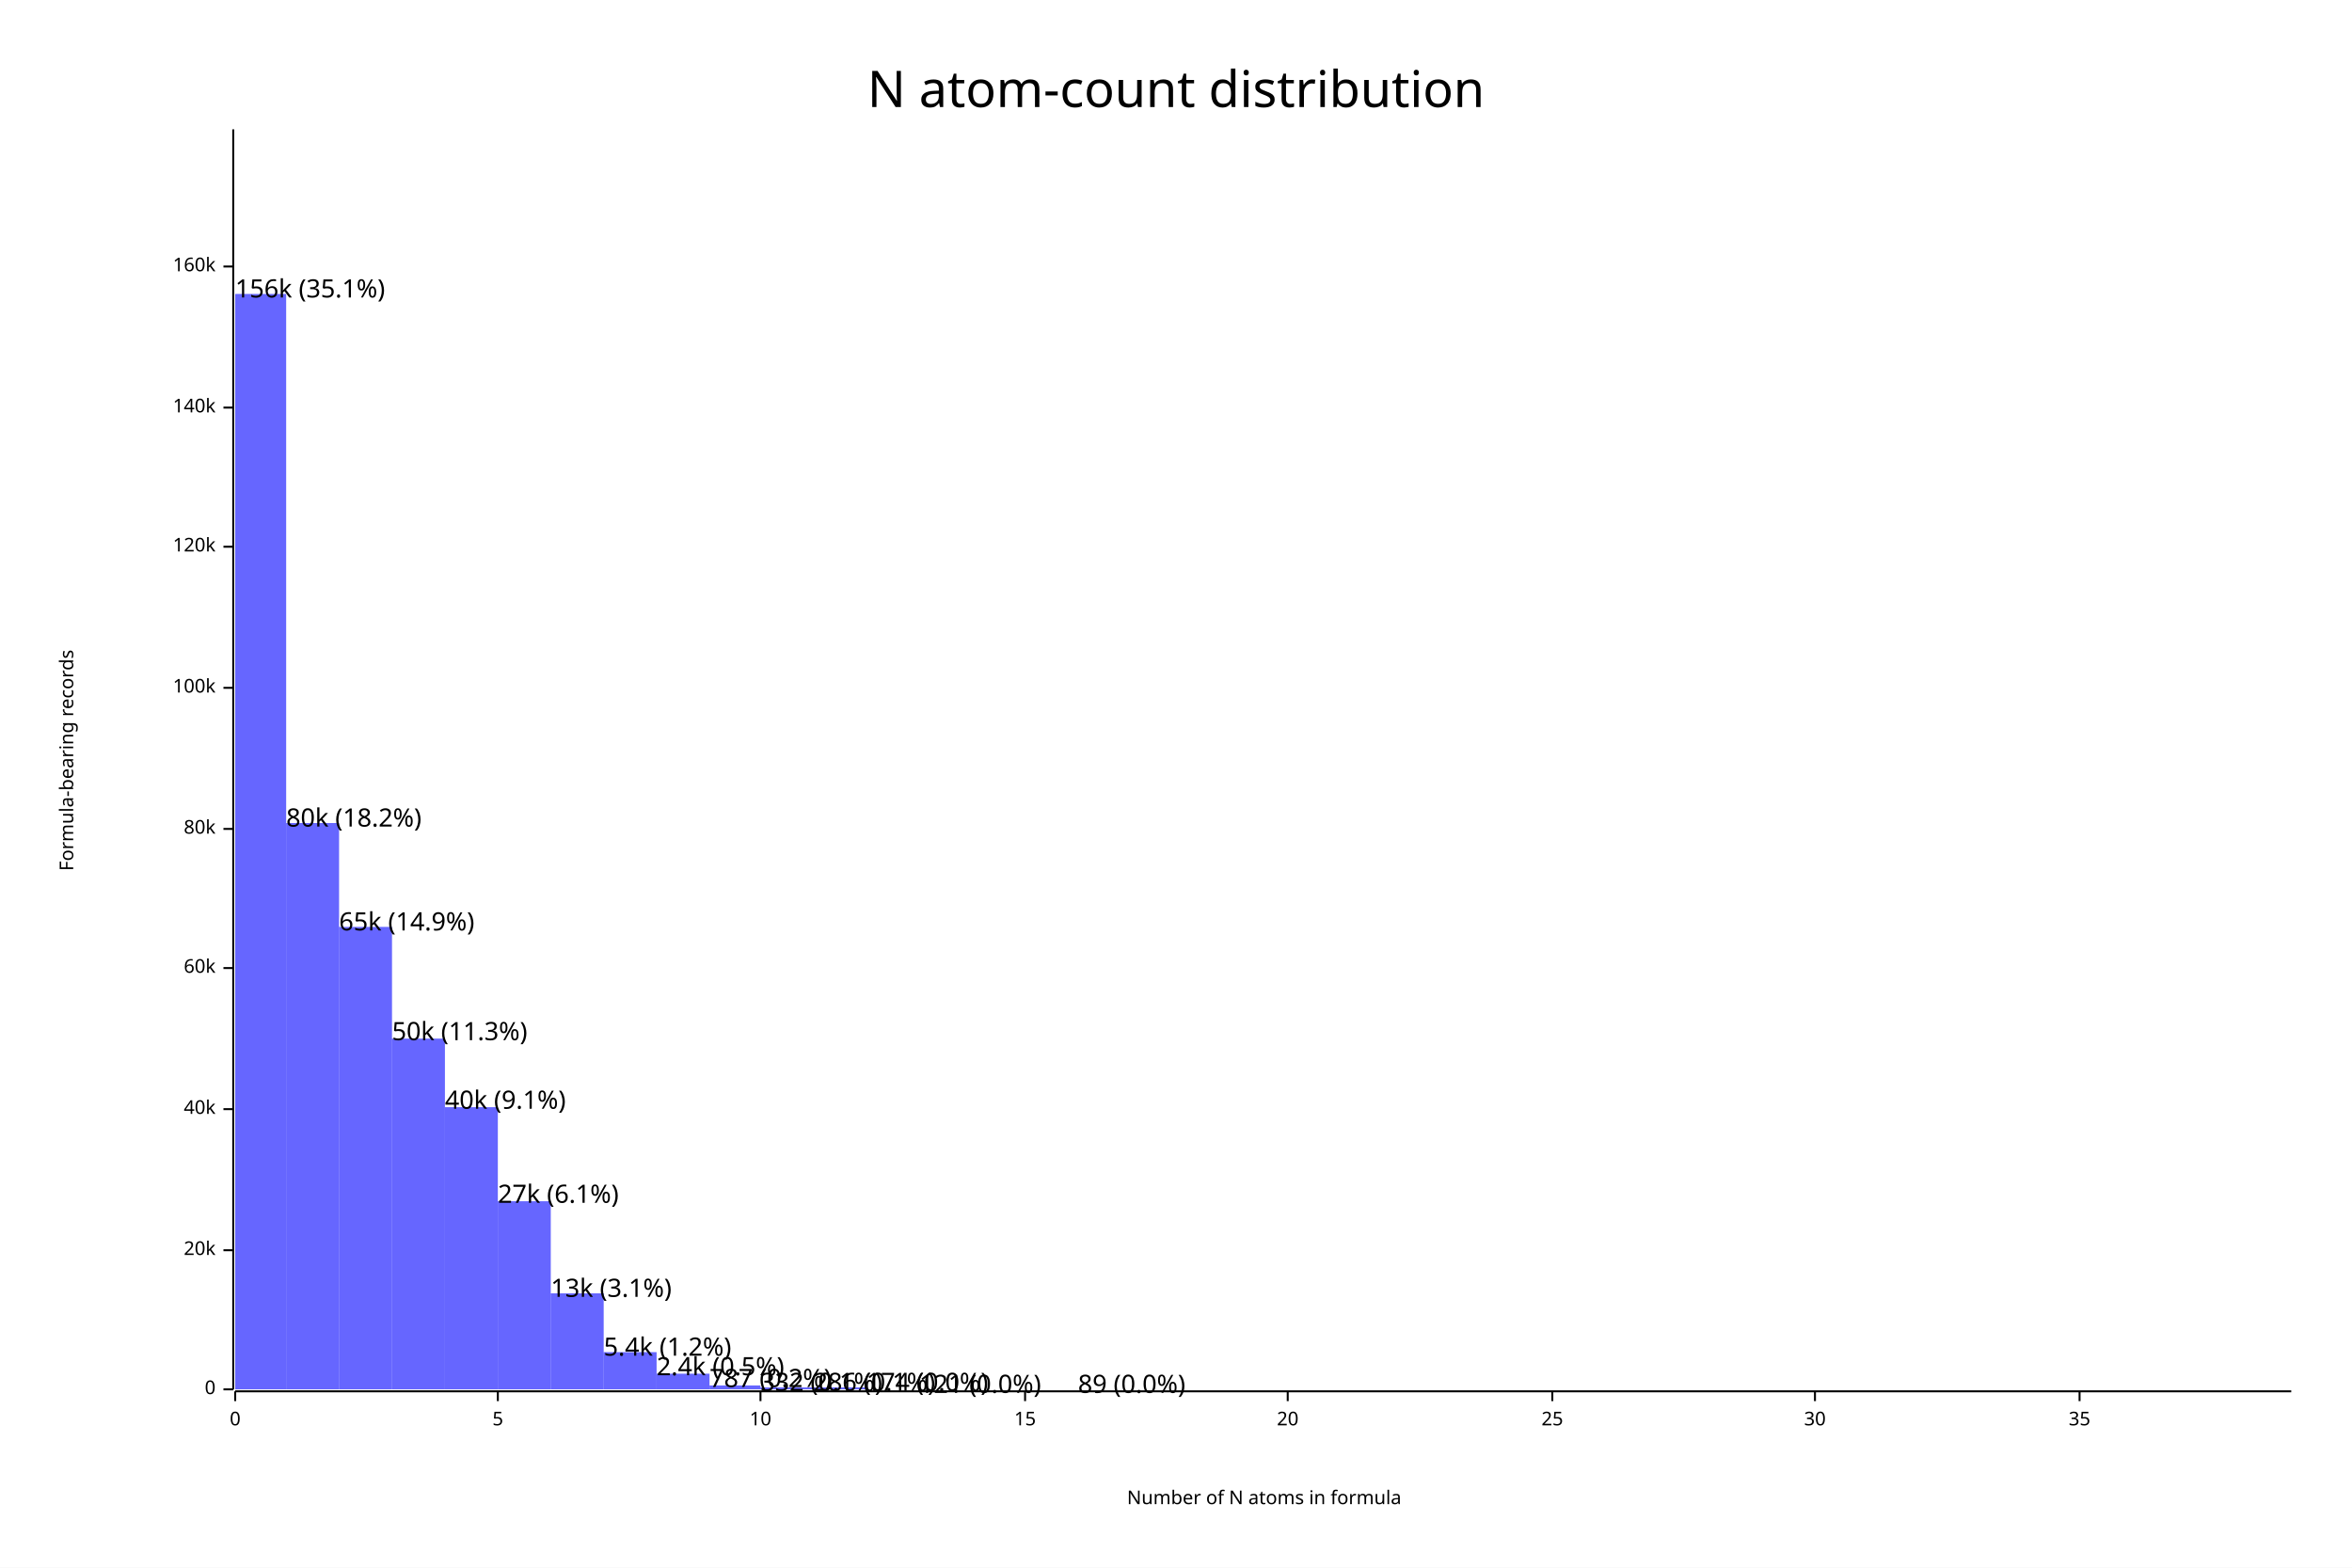
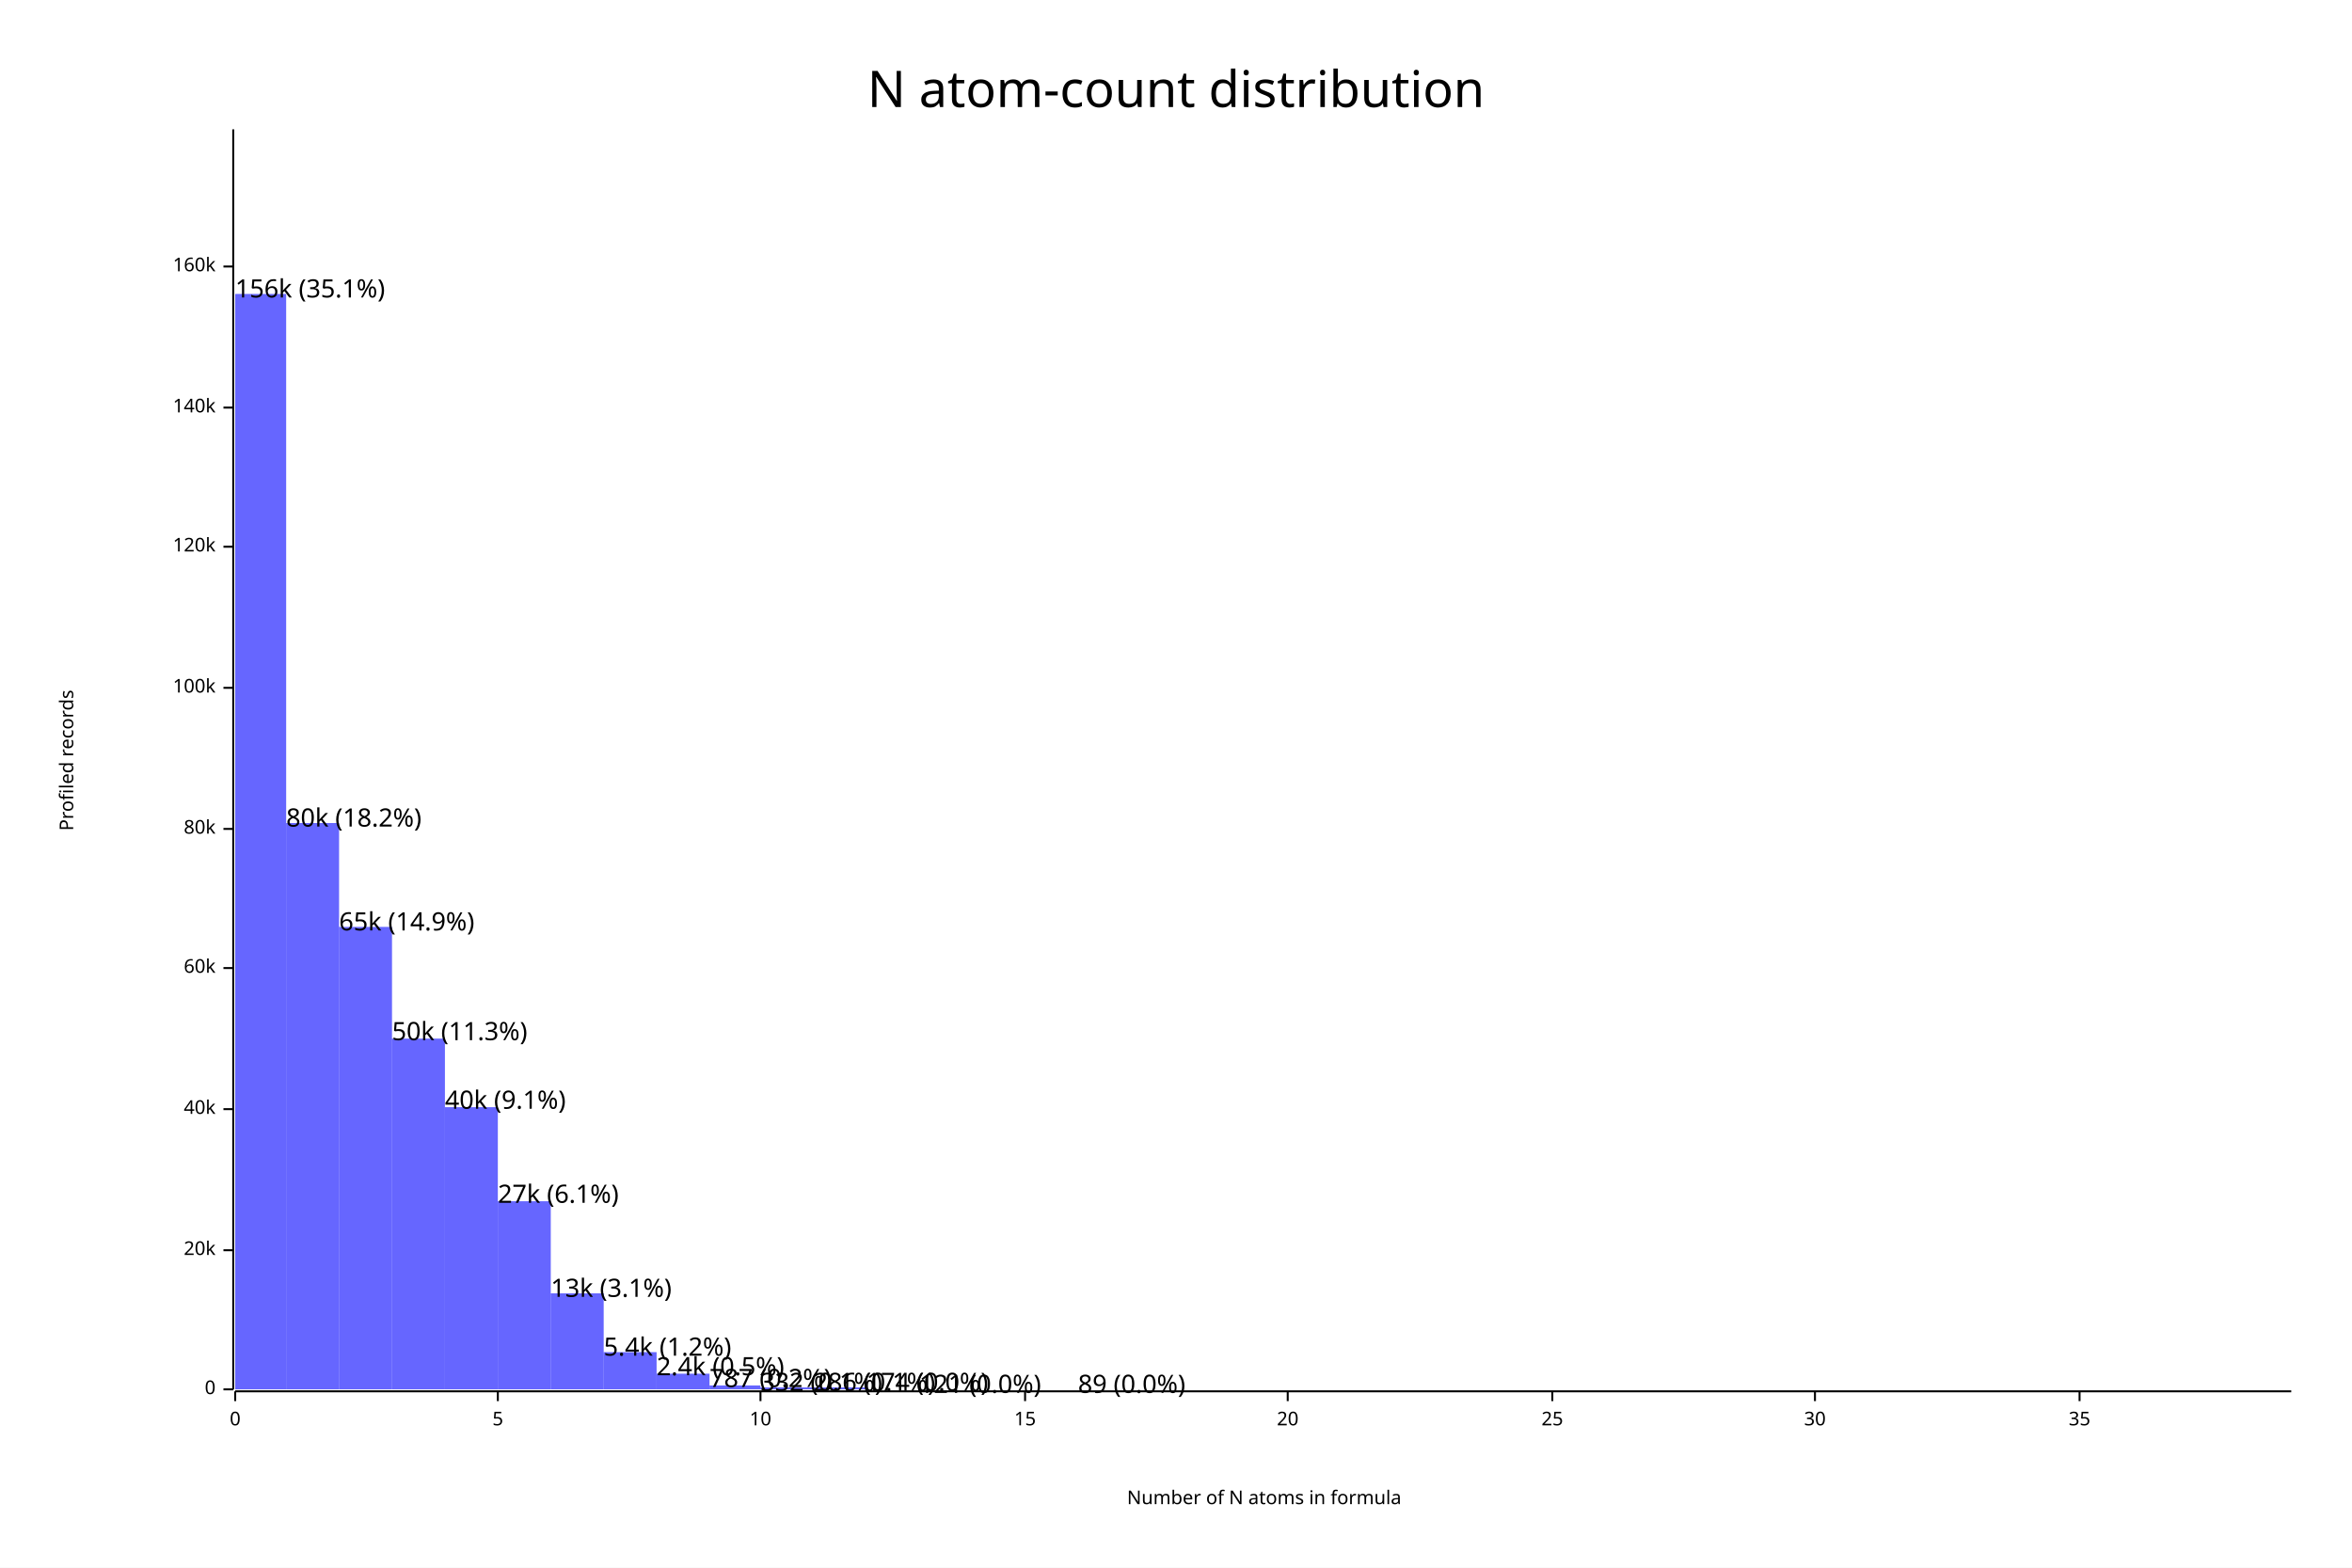
<svg xmlns="http://www.w3.org/2000/svg" width="1200" height="800" viewBox="0 0 1200 800">
  <rect x="0" y="0" width="1200" height="800" opacity="1" fill="#FFFFFF" stroke="none" />
  <text x="600" y="35" dy="0.76em" text-anchor="middle" font-family="sans-serif" font-size="25.806" opacity="1" fill="#000000">
N atom-count distribution
</text>
  <text x="30" y="388" dy="0.76em" text-anchor="middle" font-family="sans-serif" font-size="9.677" opacity="1" fill="#000000" transform="rotate(270, 30, 388)">
- Formula-bearing records
+ Profiled records
</text>
  <text x="645" y="770" dy="-0.5ex" text-anchor="middle" font-family="sans-serif" font-size="9.677" opacity="1" fill="#000000">
Number of N atoms in formula
</text>
  <polyline fill="none" opacity="1" stroke="#000000" stroke-width="1" points="119,66 119,709 " />
  <text x="110" y="709" dy="0.5ex" text-anchor="end" font-family="sans-serif" font-size="9.677" opacity="1" fill="#000000">
0
</text>
  <polyline fill="none" opacity="1" stroke="#000000" stroke-width="1" points="114,709 119,709 " />
  <text x="110" y="638" dy="0.5ex" text-anchor="end" font-family="sans-serif" font-size="9.677" opacity="1" fill="#000000">
20k
</text>
  <polyline fill="none" opacity="1" stroke="#000000" stroke-width="1" points="114,638 119,638 " />
  <text x="110" y="566" dy="0.5ex" text-anchor="end" font-family="sans-serif" font-size="9.677" opacity="1" fill="#000000">
40k
</text>
  <polyline fill="none" opacity="1" stroke="#000000" stroke-width="1" points="114,566 119,566 " />
  <text x="110" y="494" dy="0.5ex" text-anchor="end" font-family="sans-serif" font-size="9.677" opacity="1" fill="#000000">
60k
</text>
  <polyline fill="none" opacity="1" stroke="#000000" stroke-width="1" points="114,494 119,494 " />
  <text x="110" y="423" dy="0.5ex" text-anchor="end" font-family="sans-serif" font-size="9.677" opacity="1" fill="#000000">
80k
</text>
  <polyline fill="none" opacity="1" stroke="#000000" stroke-width="1" points="114,423 119,423 " />
  <text x="110" y="351" dy="0.5ex" text-anchor="end" font-family="sans-serif" font-size="9.677" opacity="1" fill="#000000">
100k
</text>
  <polyline fill="none" opacity="1" stroke="#000000" stroke-width="1" points="114,351 119,351 " />
  <text x="110" y="279" dy="0.5ex" text-anchor="end" font-family="sans-serif" font-size="9.677" opacity="1" fill="#000000">
120k
</text>
  <polyline fill="none" opacity="1" stroke="#000000" stroke-width="1" points="114,279 119,279 " />
  <text x="110" y="208" dy="0.5ex" text-anchor="end" font-family="sans-serif" font-size="9.677" opacity="1" fill="#000000">
140k
</text>
  <polyline fill="none" opacity="1" stroke="#000000" stroke-width="1" points="114,208 119,208 " />
  <text x="110" y="136" dy="0.5ex" text-anchor="end" font-family="sans-serif" font-size="9.677" opacity="1" fill="#000000">
160k
</text>
  <polyline fill="none" opacity="1" stroke="#000000" stroke-width="1" points="114,136 119,136 " />
  <polyline fill="none" opacity="1" stroke="#000000" stroke-width="1" points="120,710 1169,710 " />
  <text x="120" y="720" dy="0.76em" text-anchor="middle" font-family="sans-serif" font-size="9.677" opacity="1" fill="#000000">
0
</text>
  <polyline fill="none" opacity="1" stroke="#000000" stroke-width="1" points="120,710 120,715 " />
  <text x="254" y="720" dy="0.76em" text-anchor="middle" font-family="sans-serif" font-size="9.677" opacity="1" fill="#000000">
5
</text>
  <polyline fill="none" opacity="1" stroke="#000000" stroke-width="1" points="254,710 254,715 " />
  <text x="388" y="720" dy="0.76em" text-anchor="middle" font-family="sans-serif" font-size="9.677" opacity="1" fill="#000000">
10
</text>
  <polyline fill="none" opacity="1" stroke="#000000" stroke-width="1" points="388,710 388,715 " />
  <text x="523" y="720" dy="0.76em" text-anchor="middle" font-family="sans-serif" font-size="9.677" opacity="1" fill="#000000">
15
</text>
  <polyline fill="none" opacity="1" stroke="#000000" stroke-width="1" points="523,710 523,715 " />
  <text x="657" y="720" dy="0.76em" text-anchor="middle" font-family="sans-serif" font-size="9.677" opacity="1" fill="#000000">
20
</text>
  <polyline fill="none" opacity="1" stroke="#000000" stroke-width="1" points="657,710 657,715 " />
  <text x="792" y="720" dy="0.76em" text-anchor="middle" font-family="sans-serif" font-size="9.677" opacity="1" fill="#000000">
25
</text>
  <polyline fill="none" opacity="1" stroke="#000000" stroke-width="1" points="792,710 792,715 " />
  <text x="926" y="720" dy="0.76em" text-anchor="middle" font-family="sans-serif" font-size="9.677" opacity="1" fill="#000000">
30
</text>
  <polyline fill="none" opacity="1" stroke="#000000" stroke-width="1" points="926,710 926,715 " />
  <text x="1061" y="720" dy="0.76em" text-anchor="middle" font-family="sans-serif" font-size="9.677" opacity="1" fill="#000000">
35
</text>
  <polyline fill="none" opacity="1" stroke="#000000" stroke-width="1" points="1061,710 1061,715 " />
  <rect x="120" y="150" width="26" height="559" opacity="0.6" fill="#0000FF" stroke="none" />
  <rect x="146" y="420" width="27" height="289" opacity="0.6" fill="#0000FF" stroke="none" />
  <rect x="173" y="473" width="27" height="236" opacity="0.6" fill="#0000FF" stroke="none" />
  <rect x="200" y="530" width="27" height="179" opacity="0.6" fill="#0000FF" stroke="none" />
  <rect x="227" y="565" width="27" height="144" opacity="0.6" fill="#0000FF" stroke="none" />
  <rect x="254" y="613" width="27" height="96" opacity="0.6" fill="#0000FF" stroke="none" />
  <rect x="281" y="660" width="27" height="49" opacity="0.6" fill="#0000FF" stroke="none" />
  <rect x="308" y="690" width="27" height="19" opacity="0.6" fill="#0000FF" stroke="none" />
  <rect x="335" y="701" width="27" height="8" opacity="0.6" fill="#0000FF" stroke="none" />
  <rect x="362" y="707" width="26" height="2" opacity="0.6" fill="#0000FF" stroke="none" />
  <rect x="388" y="708" width="27" height="1" opacity="0.6" fill="#0000FF" stroke="none" />
  <rect x="415" y="708" width="27" height="1" opacity="0.6" fill="#0000FF" stroke="none" />
  <rect x="442" y="709" width="27" height="0" opacity="0.6" fill="#0000FF" stroke="none" />
  <rect x="469" y="709" width="27" height="0" opacity="0.6" fill="#0000FF" stroke="none" />
  <rect x="496" y="709" width="27" height="0" opacity="0.6" fill="#0000FF" stroke="none" />
  <rect x="523" y="709" width="27" height="0" opacity="0.6" fill="#0000FF" stroke="none" />
  <rect x="550" y="709" width="27" height="0" opacity="0.6" fill="#0000FF" stroke="none" />
  <rect x="577" y="709" width="27" height="0" opacity="0.6" fill="#0000FF" stroke="none" />
  <rect x="604" y="709" width="27" height="0" opacity="0.6" fill="#0000FF" stroke="none" />
  <rect x="631" y="709" width="26" height="0" opacity="0.6" fill="#0000FF" stroke="none" />
  <rect x="657" y="709" width="27" height="0" opacity="0.6" fill="#0000FF" stroke="none" />
  <rect x="684" y="709" width="27" height="0" opacity="0.6" fill="#0000FF" stroke="none" />
  <rect x="711" y="709" width="27" height="0" opacity="0.6" fill="#0000FF" stroke="none" />
  <rect x="738" y="709" width="27" height="0" opacity="0.6" fill="#0000FF" stroke="none" />
  <rect x="765" y="709" width="27" height="0" opacity="0.6" fill="#0000FF" stroke="none" />
  <rect x="792" y="709" width="27" height="0" opacity="0.6" fill="#0000FF" stroke="none" />
  <rect x="1142" y="709" width="27" height="0" opacity="0.6" fill="#0000FF" stroke="none" />
  <text x="120" y="142" dy="0.76em" text-anchor="start" font-family="sans-serif" font-size="12.903" opacity="1" fill="#000000">
156k (35.1%)
</text>
  <text x="146" y="412" dy="0.76em" text-anchor="start" font-family="sans-serif" font-size="12.903" opacity="1" fill="#000000">
80k (18.2%)
</text>
  <text x="173" y="465" dy="0.76em" text-anchor="start" font-family="sans-serif" font-size="12.903" opacity="1" fill="#000000">
65k (14.9%)
</text>
  <text x="200" y="521" dy="0.76em" text-anchor="start" font-family="sans-serif" font-size="12.903" opacity="1" fill="#000000">
50k (11.3%)
</text>
  <text x="227" y="556" dy="0.76em" text-anchor="start" font-family="sans-serif" font-size="12.903" opacity="1" fill="#000000">
40k (9.1%)
</text>
  <text x="254" y="604" dy="0.76em" text-anchor="start" font-family="sans-serif" font-size="12.903" opacity="1" fill="#000000">
27k (6.1%)
</text>
  <text x="281" y="652" dy="0.76em" text-anchor="start" font-family="sans-serif" font-size="12.903" opacity="1" fill="#000000">
13k (3.1%)
</text>
  <text x="308" y="682" dy="0.76em" text-anchor="start" font-family="sans-serif" font-size="12.903" opacity="1" fill="#000000">
5.4k (1.2%)
</text>
  <text x="335" y="692" dy="0.76em" text-anchor="start" font-family="sans-serif" font-size="12.903" opacity="1" fill="#000000">
2.4k (0.5%)
</text>
  <text x="362" y="698" dy="0.76em" text-anchor="start" font-family="sans-serif" font-size="12.903" opacity="1" fill="#000000">
787 (0.2%)
</text>
  <text x="388" y="700" dy="0.76em" text-anchor="start" font-family="sans-serif" font-size="12.903" opacity="1" fill="#000000">
332 (0.1%)
</text>
  <text x="415" y="700" dy="0.76em" text-anchor="start" font-family="sans-serif" font-size="12.903" opacity="1" fill="#000000">
286 (0.1%)
</text>
  <text x="442" y="700" dy="0.76em" text-anchor="start" font-family="sans-serif" font-size="12.903" opacity="1" fill="#000000">
174 (0.0%)
</text>
  <text x="469" y="701" dy="0.76em" text-anchor="start" font-family="sans-serif" font-size="12.903" opacity="1" fill="#000000">
121 (0.0%)
</text>
  <text x="550" y="701" dy="0.76em" text-anchor="start" font-family="sans-serif" font-size="12.903" opacity="1" fill="#000000">
89 (0.0%)
</text>
</svg>
